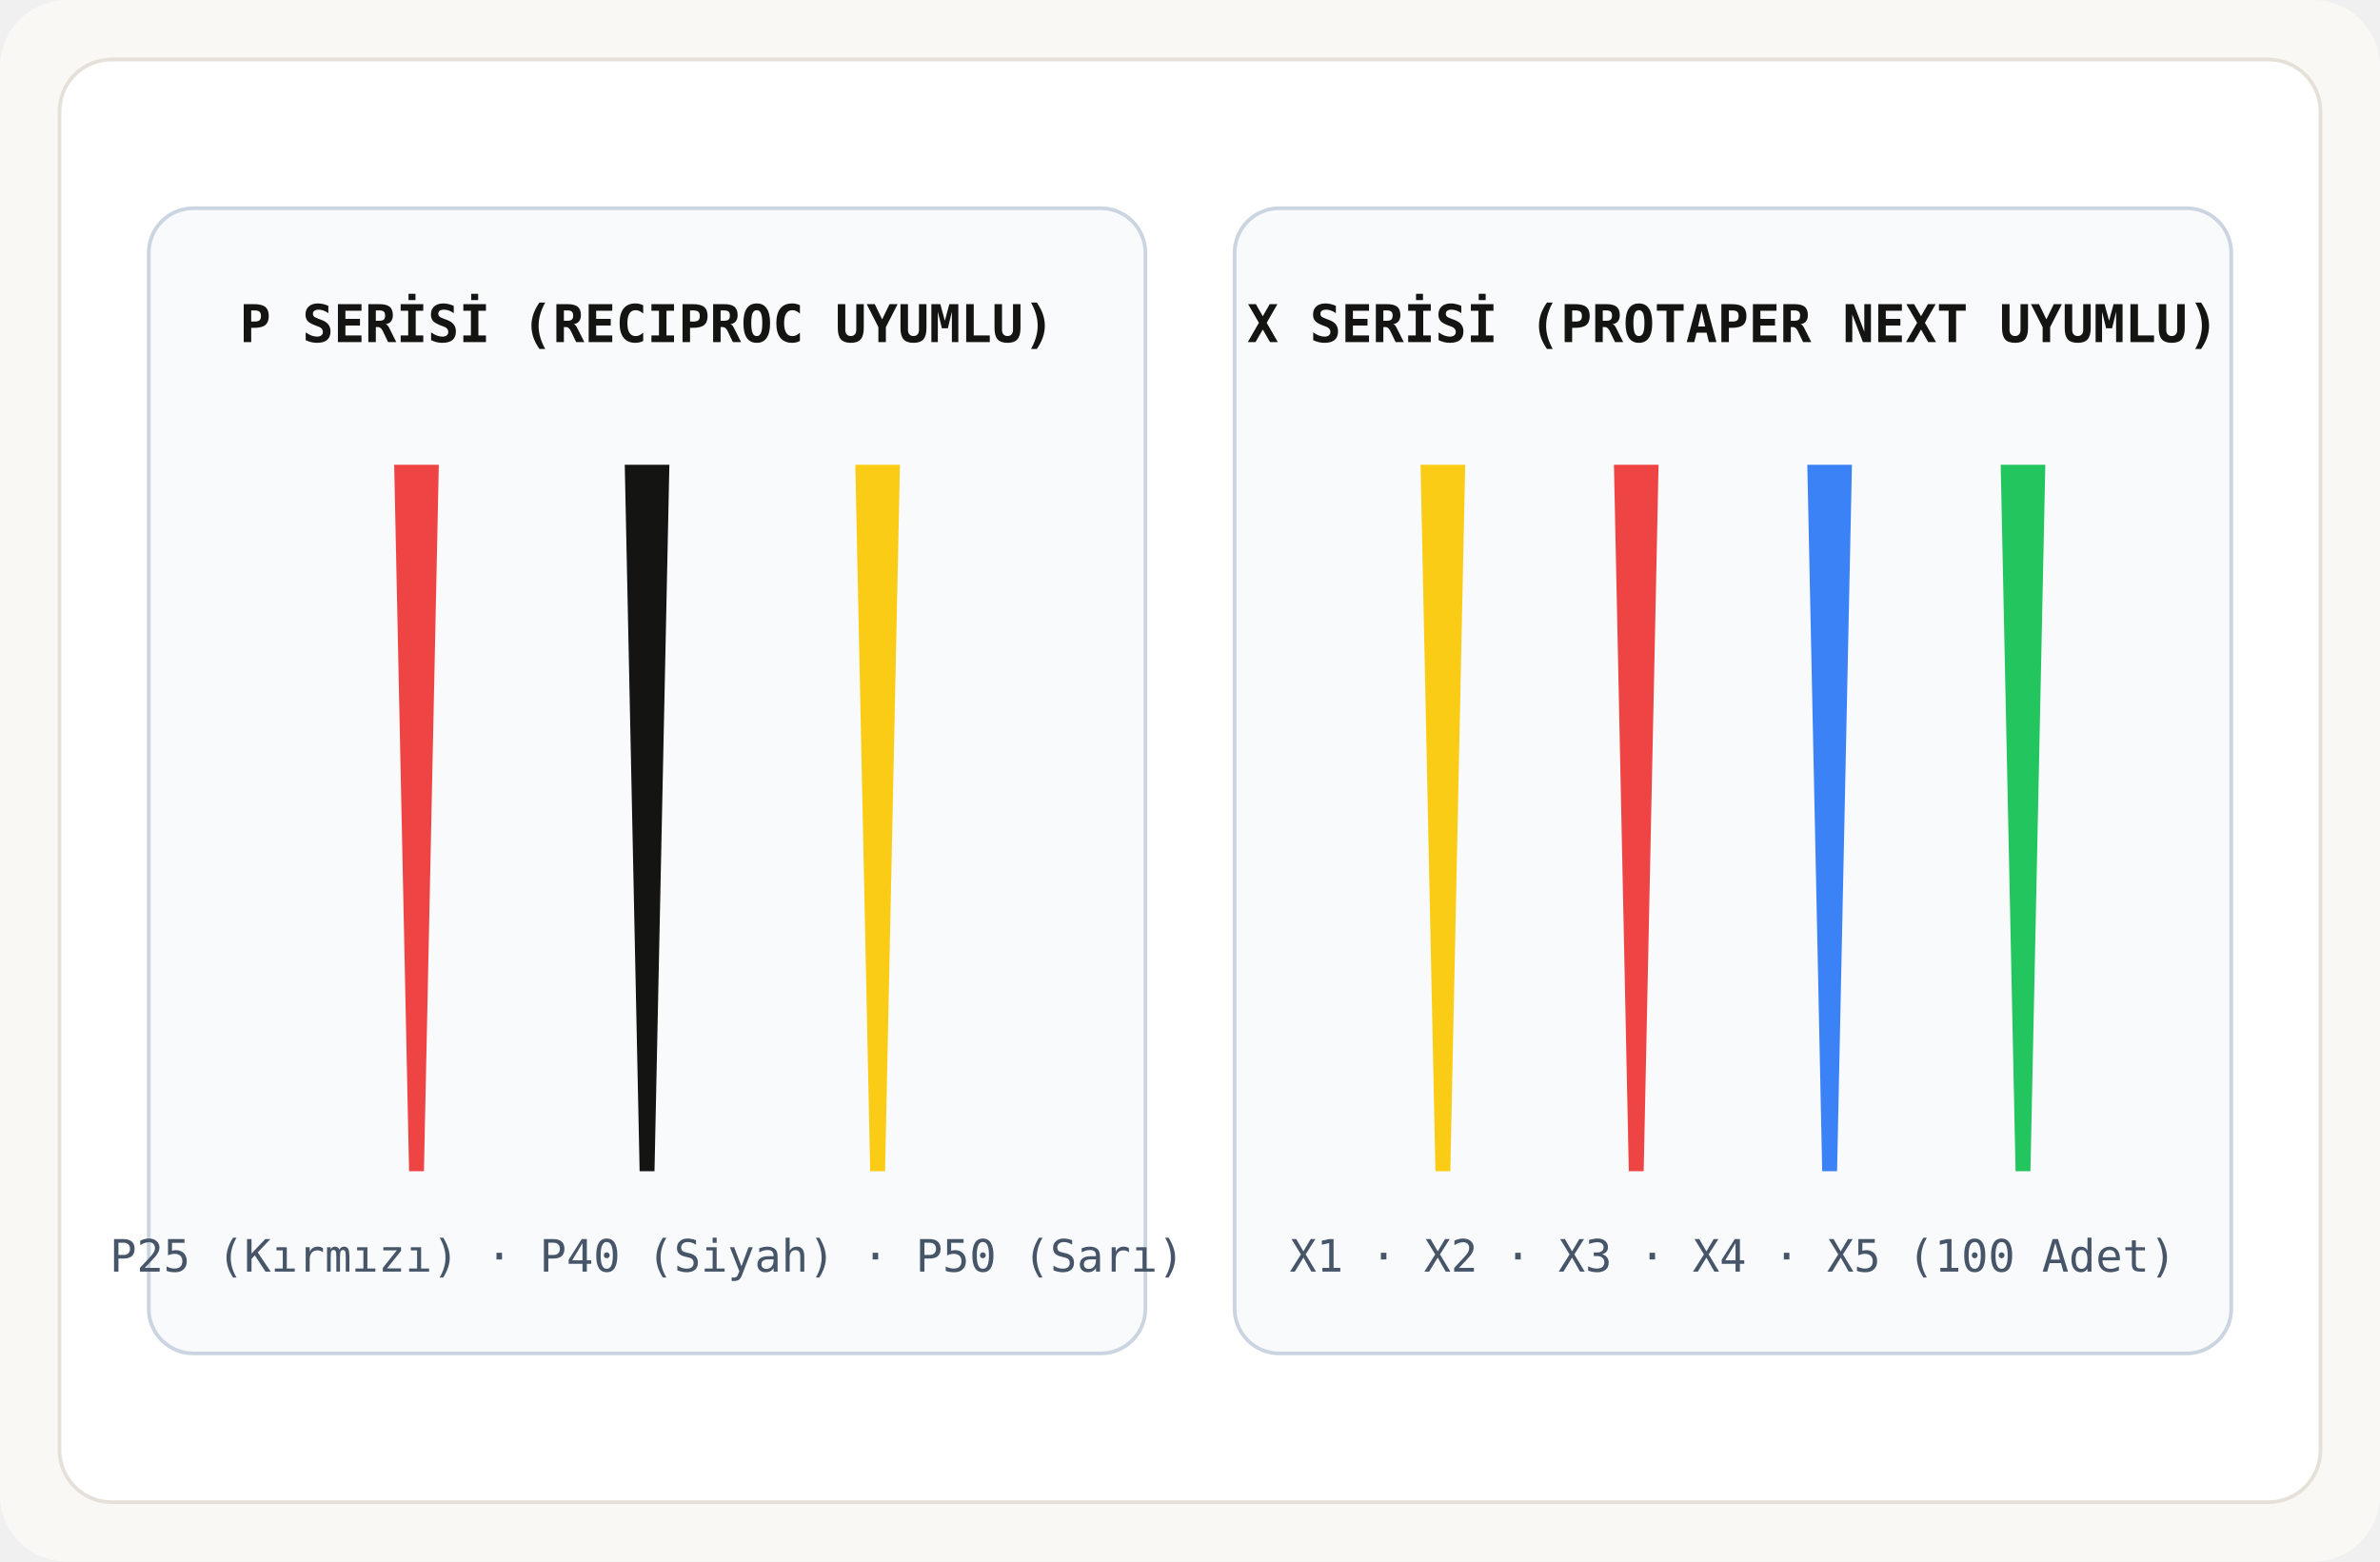
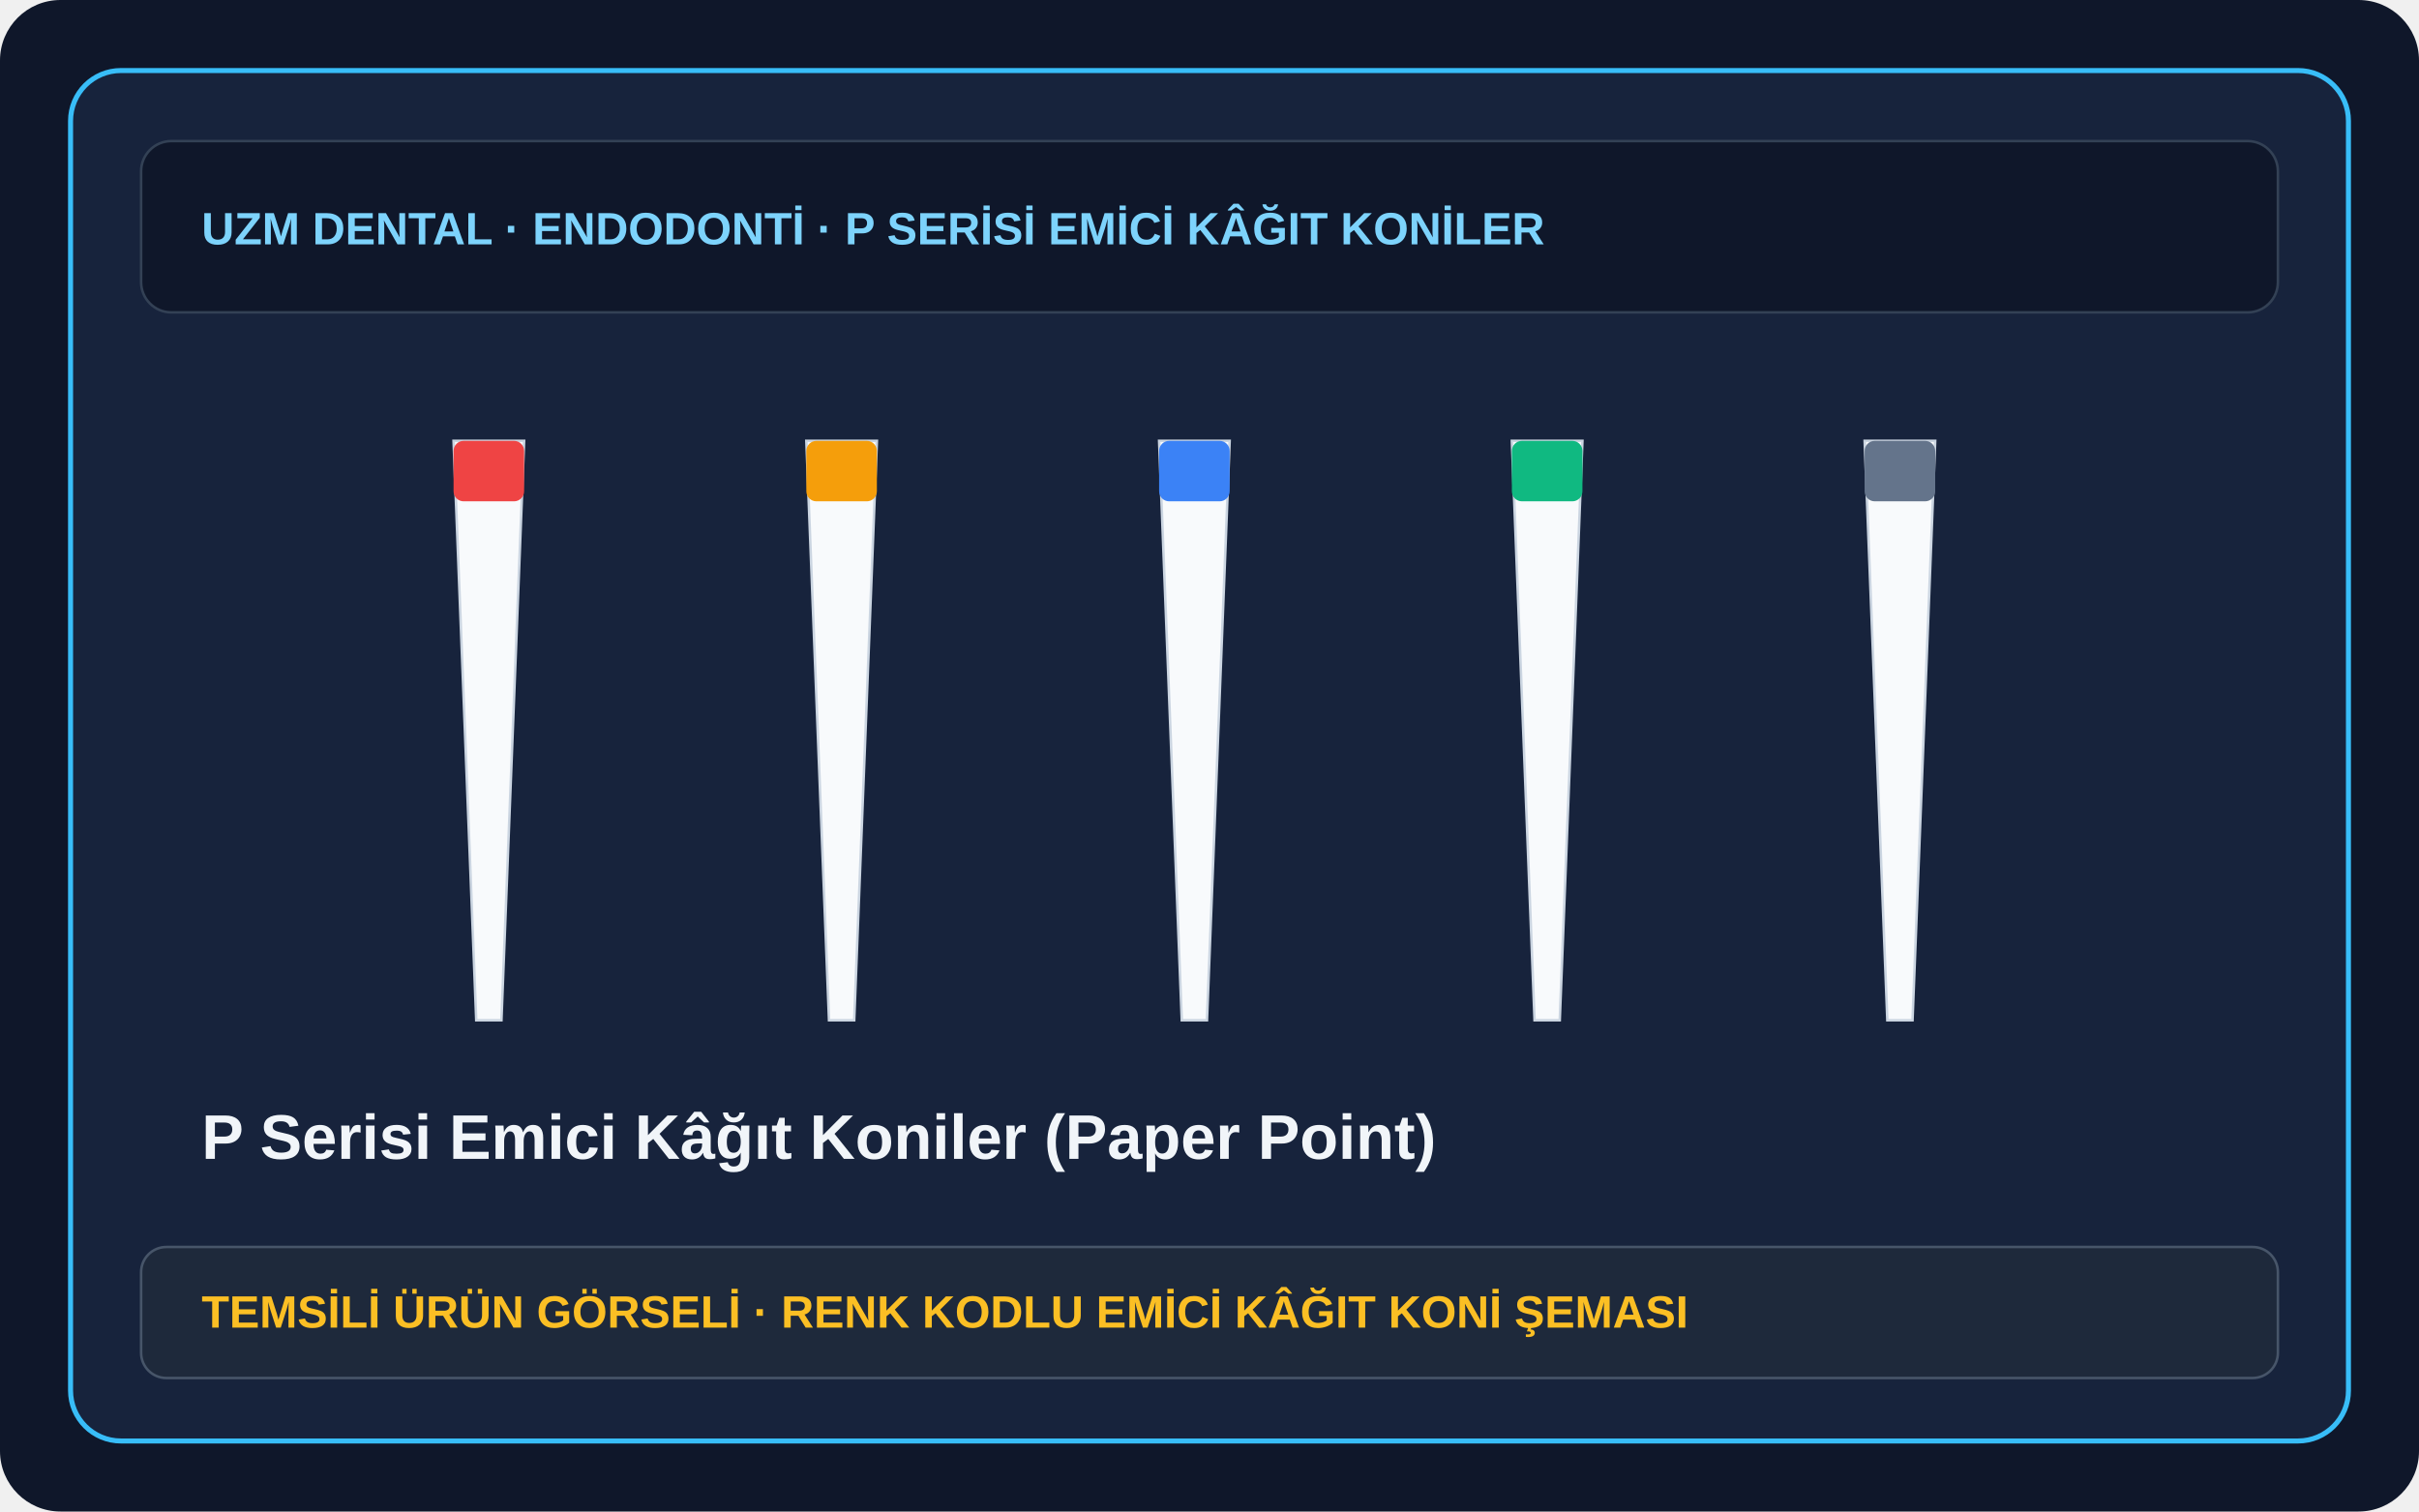
- <svg xmlns="http://www.w3.org/2000/svg" viewBox="0 0 640 420" role="img" aria-label="UZM Dental P Series &amp; X Series Absorbent Paper Points">
-   <rect width="640" height="420" rx="18" fill="#FAF8F5" />
-   <rect x="16" y="16" width="608" height="388" rx="14" fill="#FFFFFF" stroke="#E6E1D8" />
-   <rect x="40" y="56" width="268" height="308" rx="12" fill="#F8FAFC" stroke="#CBD5E1" />
-   <text x="174" y="92" text-anchor="middle" font-family="JetBrains Mono, monospace" font-size="14" font-weight="700" fill="#141413">P SERİSİ (RECIPROC UYUMLU)</text>
-   <polygon points="106,125 118,125 114,315 110,315" fill="#EF4444" />
-   <polygon points="168,125 180,125 176,315 172,315" fill="#141413" />
-   <polygon points="230,125 242,125 238,315 234,315" fill="#FACC15" />
-   <text x="174" y="342" text-anchor="middle" font-family="JetBrains Mono, monospace" font-size="12" fill="#475569">P25 (Kırmızı) · P40 (Siyah) · P50 (Sarı)</text>
-   <rect x="332" y="56" width="268" height="308" rx="12" fill="#F8FAFC" stroke="#CBD5E1" />
-   <text x="466" y="92" text-anchor="middle" font-family="JetBrains Mono, monospace" font-size="14" font-weight="700" fill="#141413">X SERİSİ (PROTAPER NEXT UYUMLU)</text>
-   <polygon points="382,125 394,125 390,315 386,315" fill="#FACC15" />
-   <polygon points="434,125 446,125 442,315 438,315" fill="#EF4444" />
-   <polygon points="486,125 498,125 494,315 490,315" fill="#3B82F6" />
-   <polygon points="538,125 550,125 546,315 542,315" fill="#22C55E" />
-   <text x="466" y="342" text-anchor="middle" font-family="JetBrains Mono, monospace" font-size="12" fill="#475569">X1 · X2 · X3 · X4 · X5 (100 Adet)</text>
+ <svg xmlns="http://www.w3.org/2000/svg" viewBox="0 0 960 600" width="960" height="600">
+   <rect width="960" height="600" rx="24" fill="#0f172a" />
+   <rect x="28" y="28" width="904" height="544" rx="20" fill="#17233c" stroke="#38bdf8" stroke-width="2" />
+   <rect x="56" y="56" width="848" height="68" rx="12" fill="#0f172a" stroke="#334155" />
+   <text x="80" y="97" fill="#7dd3fc" font-family="Arial, sans-serif" font-size="18" font-weight="bold">UZM DENTAL · ENDODONTİ · P SERİSİ EMİCİ KÂĞIT KONİLER</text>
+   <g transform="translate(180, 175)">
+     <polygon points="0,0 28,0 19,230 9,230" fill="#f8fafc" stroke="#cbd5e1" />
+     <rect x="0" y="0" width="28" height="24" rx="4" fill="#ef4444" />
+     <polygon points="140,0 168,0 159,230 149,230" fill="#f8fafc" stroke="#cbd5e1" />
+     <rect x="140" y="0" width="28" height="24" rx="4" fill="#f59e0b" />
+     <polygon points="280,0 308,0 299,230 289,230" fill="#f8fafc" stroke="#cbd5e1" />
+     <rect x="280" y="0" width="28" height="24" rx="4" fill="#3b82f6" />
+     <polygon points="420,0 448,0 439,230 429,230" fill="#f8fafc" stroke="#cbd5e1" />
+     <rect x="420" y="0" width="28" height="24" rx="4" fill="#10b981" />
+     <polygon points="560,0 588,0 579,230 569,230" fill="#f8fafc" stroke="#cbd5e1" />
+     <rect x="560" y="0" width="28" height="24" rx="4" fill="#64748b" />
+   </g>
+   <text x="80" y="460" fill="#f1f5f9" font-family="Arial, sans-serif" font-size="25" font-weight="bold">P Serisi Emici Kâğıt Koniler (Paper Point)</text>
+   <rect x="56" y="495" width="848" height="52" rx="10" fill="#1e293b" stroke="#475569" />
+   <text x="80" y="527" fill="#fbbf24" font-family="Arial, sans-serif" font-size="18" font-weight="bold">TEMSİLİ ÜRÜN GÖRSELİ · RENK KODLU EMİCİ KÂĞIT KONİ ŞEMASI</text>
</svg>
